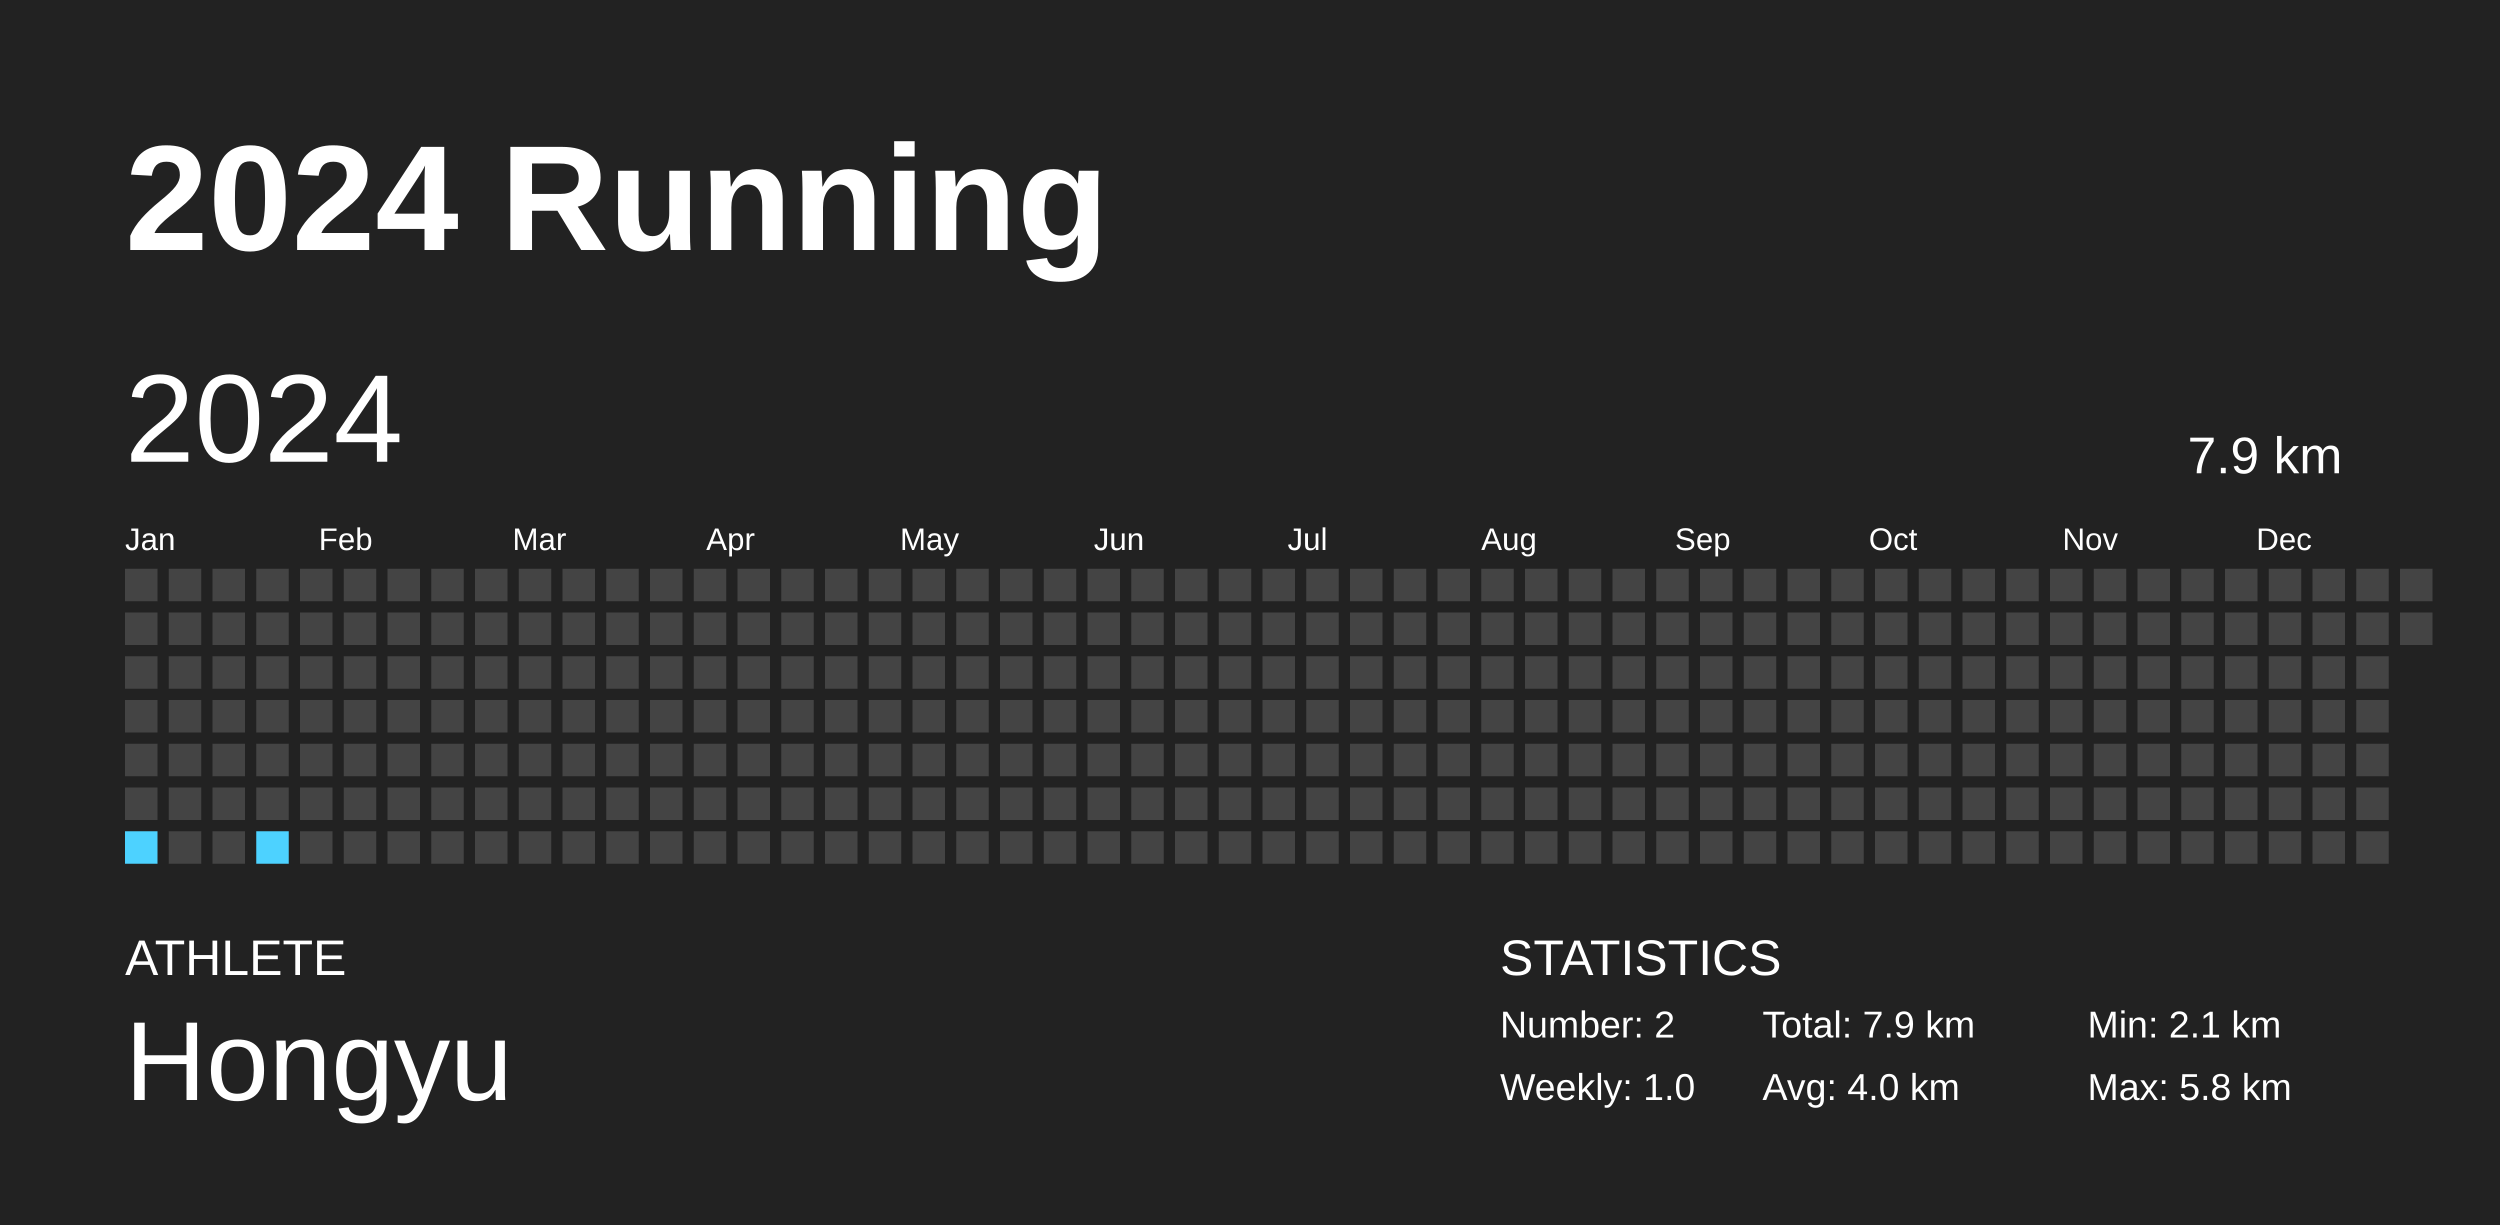
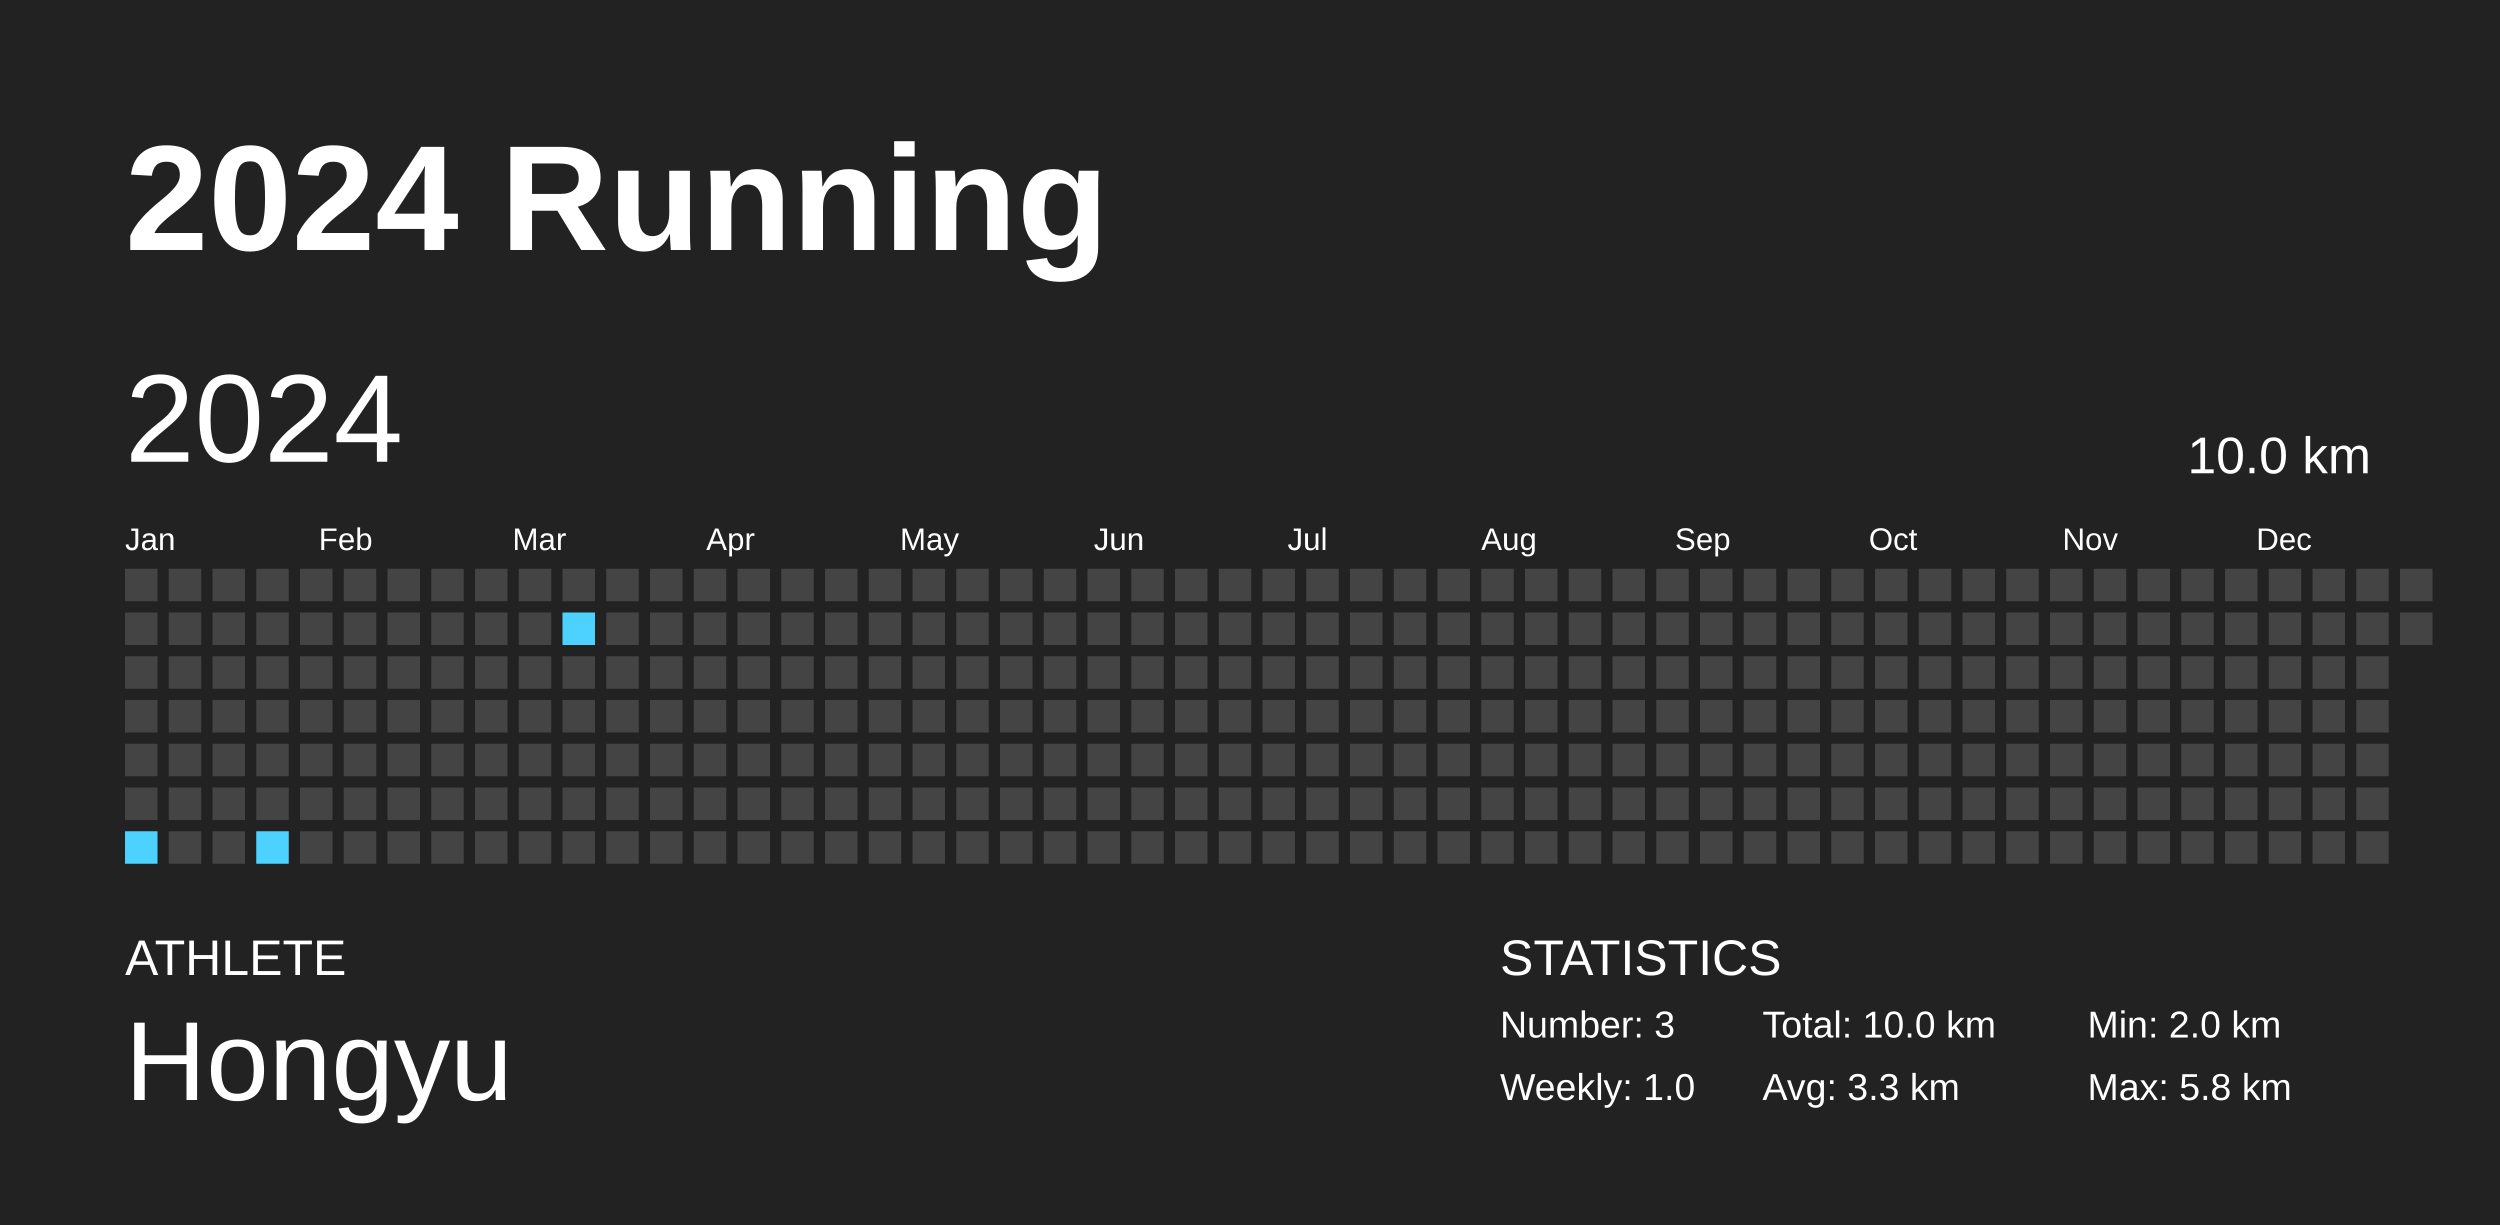
<svg xmlns="http://www.w3.org/2000/svg" baseProfile="full" height="98mm" version="1.1" viewBox="0,0,200,98" width="200mm">
  <defs />
  <rect fill="#222222" height="98" width="200" x="0" y="0" />
  <text fill="#FFFFFF" style="font-size:12px; font-family:Arial; font-weight:bold;" x="10" y="20">2024 Running</text>
  <text fill="#FFFFFF" style="font-size:4px; font-family:Arial" x="10" y="78">ATHLETE</text>
  <text fill="#FFFFFF" style="font-size:9px; font-family:Arial" x="10" y="88">Hongyu</text>
  <text fill="#FFFFFF" style="font-size:4px; font-family:Arial" x="120" y="78">STATISTICS</text>
-   <text fill="#FFFFFF" style="font-size:3px; font-family:Arial" x="120" y="83">Number: 2</text>
+   <text fill="#FFFFFF" style="font-size:3px; font-family:Arial" x="120" y="83">Number: 3</text>
  <text fill="#FFFFFF" style="font-size:3px; font-family:Arial" x="120" y="88">Weekly: 1.0</text>
-   <text fill="#FFFFFF" style="font-size:3px; font-family:Arial" x="141" y="83">Total: 7.9 km</text>
-   <text fill="#FFFFFF" style="font-size:3px; font-family:Arial" x="141" y="88">Avg: 4.0 km</text>
-   <text fill="#FFFFFF" style="font-size:3px; font-family:Arial" x="167" y="83">Min: 2.1 km</text>
+   <text fill="#FFFFFF" style="font-size:3px; font-family:Arial" x="141" y="83">Total: 10.0 km</text>
+   <text fill="#FFFFFF" style="font-size:3px; font-family:Arial" x="141" y="88">Avg: 3.3 km</text>
+   <text fill="#FFFFFF" style="font-size:3px; font-family:Arial" x="167" y="83">Min: 2.0 km</text>
  <text fill="#FFFFFF" style="font-size:3px; font-family:Arial" x="167" y="88">Max: 5.8 km</text>
  <text dominant-baseline="hanging" fill="#FFFFFF" style="font-size:10.0px; font-family:Arial;" x="10" y="30">2024</text>
-   <text dominant-baseline="hanging" fill="#FFFFFF" style="font-size:4.125px; font-family:Arial;" x="175" y="35">7.9 km</text>
+   <text dominant-baseline="hanging" fill="#FFFFFF" style="font-size:4.125px; font-family:Arial;" x="175" y="35">10.0 km</text>
  <text fill="#FFFFFF" style="font-size:2.5px; font-family:Arial" x="10.0" y="44">Jan</text>
  <text fill="#FFFFFF" style="font-size:2.5px; font-family:Arial" x="25.5" y="44">Feb</text>
  <text fill="#FFFFFF" style="font-size:2.5px; font-family:Arial" x="41.0" y="44">Mar</text>
  <text fill="#FFFFFF" style="font-size:2.5px; font-family:Arial" x="56.5" y="44">Apr</text>
  <text fill="#FFFFFF" style="font-size:2.5px; font-family:Arial" x="72.0" y="44">May</text>
  <text fill="#FFFFFF" style="font-size:2.5px; font-family:Arial" x="87.5" y="44">Jun</text>
  <text fill="#FFFFFF" style="font-size:2.5px; font-family:Arial" x="103.0" y="44">Jul</text>
  <text fill="#FFFFFF" style="font-size:2.5px; font-family:Arial" x="118.5" y="44">Aug</text>
  <text fill="#FFFFFF" style="font-size:2.5px; font-family:Arial" x="134.0" y="44">Sep</text>
  <text fill="#FFFFFF" style="font-size:2.5px; font-family:Arial" x="149.5" y="44">Oct</text>
  <text fill="#FFFFFF" style="font-size:2.5px; font-family:Arial" x="165.0" y="44">Nov</text>
  <text fill="#FFFFFF" style="font-size:2.5px; font-family:Arial" x="180.5" y="44">Dec</text>
  <rect fill="#444444" height="2.6" width="2.6" x="10.0" y="45.5" />
  <rect fill="#444444" height="2.6" width="2.6" x="10.0" y="49.0" />
  <rect fill="#444444" height="2.6" width="2.6" x="10.0" y="52.5" />
  <rect fill="#444444" height="2.6" width="2.6" x="10.0" y="56.0" />
  <rect fill="#444444" height="2.6" width="2.6" x="10.0" y="59.5" />
  <rect fill="#444444" height="2.6" width="2.6" x="10.0" y="63.0" />
  <rect fill="#4dd2ff" height="2.6" width="2.6" x="10.0" y="66.5" />
  <rect fill="#444444" height="2.6" width="2.6" x="13.5" y="45.5" />
  <rect fill="#444444" height="2.6" width="2.6" x="13.5" y="49.0" />
  <rect fill="#444444" height="2.6" width="2.6" x="13.5" y="52.5" />
  <rect fill="#444444" height="2.6" width="2.6" x="13.5" y="56.0" />
  <rect fill="#444444" height="2.6" width="2.6" x="13.5" y="59.5" />
  <rect fill="#444444" height="2.6" width="2.6" x="13.5" y="63.0" />
  <rect fill="#444444" height="2.6" width="2.6" x="13.5" y="66.5" />
  <rect fill="#444444" height="2.6" width="2.6" x="17.0" y="45.5" />
  <rect fill="#444444" height="2.6" width="2.6" x="17.0" y="49.0" />
  <rect fill="#444444" height="2.6" width="2.6" x="17.0" y="52.5" />
  <rect fill="#444444" height="2.6" width="2.6" x="17.0" y="56.0" />
  <rect fill="#444444" height="2.6" width="2.6" x="17.0" y="59.5" />
  <rect fill="#444444" height="2.6" width="2.6" x="17.0" y="63.0" />
  <rect fill="#444444" height="2.6" width="2.6" x="17.0" y="66.5" />
  <rect fill="#444444" height="2.6" width="2.6" x="20.5" y="45.5" />
  <rect fill="#444444" height="2.6" width="2.6" x="20.5" y="49.0" />
  <rect fill="#444444" height="2.6" width="2.6" x="20.5" y="52.5" />
  <rect fill="#444444" height="2.6" width="2.6" x="20.5" y="56.0" />
  <rect fill="#444444" height="2.6" width="2.6" x="20.5" y="59.5" />
  <rect fill="#444444" height="2.6" width="2.6" x="20.5" y="63.0" />
  <rect fill="#4dd2ff" height="2.6" width="2.6" x="20.5" y="66.5" />
  <rect fill="#444444" height="2.6" width="2.6" x="24.0" y="45.5" />
  <rect fill="#444444" height="2.6" width="2.6" x="24.0" y="49.0" />
  <rect fill="#444444" height="2.6" width="2.6" x="24.0" y="52.5" />
  <rect fill="#444444" height="2.6" width="2.6" x="24.0" y="56.0" />
  <rect fill="#444444" height="2.6" width="2.6" x="24.0" y="59.5" />
  <rect fill="#444444" height="2.6" width="2.6" x="24.0" y="63.0" />
  <rect fill="#444444" height="2.6" width="2.6" x="24.0" y="66.5" />
  <rect fill="#444444" height="2.6" width="2.6" x="27.5" y="45.5" />
  <rect fill="#444444" height="2.6" width="2.6" x="27.5" y="49.0" />
  <rect fill="#444444" height="2.6" width="2.6" x="27.5" y="52.5" />
  <rect fill="#444444" height="2.6" width="2.6" x="27.5" y="56.0" />
  <rect fill="#444444" height="2.6" width="2.6" x="27.5" y="59.5" />
  <rect fill="#444444" height="2.6" width="2.6" x="27.5" y="63.0" />
  <rect fill="#444444" height="2.6" width="2.6" x="27.5" y="66.5" />
  <rect fill="#444444" height="2.6" width="2.6" x="31.0" y="45.5" />
  <rect fill="#444444" height="2.6" width="2.6" x="31.0" y="49.0" />
  <rect fill="#444444" height="2.6" width="2.6" x="31.0" y="52.5" />
  <rect fill="#444444" height="2.6" width="2.6" x="31.0" y="56.0" />
  <rect fill="#444444" height="2.6" width="2.6" x="31.0" y="59.5" />
  <rect fill="#444444" height="2.6" width="2.6" x="31.0" y="63.0" />
  <rect fill="#444444" height="2.6" width="2.6" x="31.0" y="66.5" />
  <rect fill="#444444" height="2.6" width="2.6" x="34.5" y="45.5" />
  <rect fill="#444444" height="2.6" width="2.6" x="34.5" y="49.0" />
  <rect fill="#444444" height="2.6" width="2.6" x="34.5" y="52.5" />
  <rect fill="#444444" height="2.6" width="2.6" x="34.5" y="56.0" />
  <rect fill="#444444" height="2.6" width="2.6" x="34.5" y="59.5" />
  <rect fill="#444444" height="2.6" width="2.6" x="34.5" y="63.0" />
  <rect fill="#444444" height="2.6" width="2.6" x="34.5" y="66.5" />
  <rect fill="#444444" height="2.6" width="2.6" x="38.0" y="45.5" />
  <rect fill="#444444" height="2.6" width="2.6" x="38.0" y="49.0" />
  <rect fill="#444444" height="2.6" width="2.6" x="38.0" y="52.5" />
  <rect fill="#444444" height="2.6" width="2.6" x="38.0" y="56.0" />
  <rect fill="#444444" height="2.6" width="2.6" x="38.0" y="59.5" />
  <rect fill="#444444" height="2.6" width="2.6" x="38.0" y="63.0" />
  <rect fill="#444444" height="2.6" width="2.6" x="38.0" y="66.5" />
  <rect fill="#444444" height="2.6" width="2.6" x="41.5" y="45.5" />
  <rect fill="#444444" height="2.6" width="2.6" x="41.5" y="49.0" />
  <rect fill="#444444" height="2.6" width="2.6" x="41.5" y="52.5" />
  <rect fill="#444444" height="2.6" width="2.6" x="41.5" y="56.0" />
  <rect fill="#444444" height="2.6" width="2.6" x="41.5" y="59.5" />
  <rect fill="#444444" height="2.6" width="2.6" x="41.5" y="63.0" />
  <rect fill="#444444" height="2.6" width="2.6" x="41.5" y="66.5" />
  <rect fill="#444444" height="2.6" width="2.6" x="45.0" y="45.5" />
-   <rect fill="#444444" height="2.6" width="2.6" x="45.0" y="49.0" />
+   <rect fill="#4dd2ff" height="2.6" width="2.6" x="45.0" y="49.0" />
  <rect fill="#444444" height="2.6" width="2.6" x="45.0" y="52.5" />
  <rect fill="#444444" height="2.6" width="2.6" x="45.0" y="56.0" />
  <rect fill="#444444" height="2.6" width="2.6" x="45.0" y="59.5" />
  <rect fill="#444444" height="2.6" width="2.6" x="45.0" y="63.0" />
  <rect fill="#444444" height="2.6" width="2.6" x="45.0" y="66.5" />
  <rect fill="#444444" height="2.6" width="2.6" x="48.5" y="45.5" />
  <rect fill="#444444" height="2.6" width="2.6" x="48.5" y="49.0" />
  <rect fill="#444444" height="2.6" width="2.6" x="48.5" y="52.5" />
  <rect fill="#444444" height="2.6" width="2.6" x="48.5" y="56.0" />
  <rect fill="#444444" height="2.6" width="2.6" x="48.5" y="59.5" />
  <rect fill="#444444" height="2.6" width="2.6" x="48.5" y="63.0" />
  <rect fill="#444444" height="2.6" width="2.6" x="48.5" y="66.5" />
  <rect fill="#444444" height="2.6" width="2.6" x="52.0" y="45.5" />
  <rect fill="#444444" height="2.6" width="2.6" x="52.0" y="49.0" />
  <rect fill="#444444" height="2.6" width="2.6" x="52.0" y="52.5" />
  <rect fill="#444444" height="2.6" width="2.6" x="52.0" y="56.0" />
  <rect fill="#444444" height="2.6" width="2.6" x="52.0" y="59.5" />
  <rect fill="#444444" height="2.6" width="2.6" x="52.0" y="63.0" />
  <rect fill="#444444" height="2.6" width="2.6" x="52.0" y="66.5" />
  <rect fill="#444444" height="2.6" width="2.6" x="55.5" y="45.5" />
  <rect fill="#444444" height="2.6" width="2.6" x="55.5" y="49.0" />
  <rect fill="#444444" height="2.6" width="2.6" x="55.5" y="52.5" />
  <rect fill="#444444" height="2.6" width="2.6" x="55.5" y="56.0" />
  <rect fill="#444444" height="2.6" width="2.6" x="55.5" y="59.5" />
  <rect fill="#444444" height="2.6" width="2.6" x="55.5" y="63.0" />
  <rect fill="#444444" height="2.6" width="2.6" x="55.5" y="66.5" />
  <rect fill="#444444" height="2.6" width="2.6" x="59.0" y="45.5" />
  <rect fill="#444444" height="2.6" width="2.6" x="59.0" y="49.0" />
  <rect fill="#444444" height="2.6" width="2.6" x="59.0" y="52.5" />
  <rect fill="#444444" height="2.6" width="2.6" x="59.0" y="56.0" />
  <rect fill="#444444" height="2.6" width="2.6" x="59.0" y="59.5" />
  <rect fill="#444444" height="2.6" width="2.6" x="59.0" y="63.0" />
  <rect fill="#444444" height="2.6" width="2.6" x="59.0" y="66.5" />
  <rect fill="#444444" height="2.6" width="2.6" x="62.5" y="45.5" />
  <rect fill="#444444" height="2.6" width="2.6" x="62.5" y="49.0" />
  <rect fill="#444444" height="2.6" width="2.6" x="62.5" y="52.5" />
  <rect fill="#444444" height="2.6" width="2.6" x="62.5" y="56.0" />
  <rect fill="#444444" height="2.6" width="2.6" x="62.5" y="59.5" />
  <rect fill="#444444" height="2.6" width="2.6" x="62.5" y="63.0" />
  <rect fill="#444444" height="2.6" width="2.6" x="62.5" y="66.5" />
  <rect fill="#444444" height="2.6" width="2.6" x="66.0" y="45.5" />
  <rect fill="#444444" height="2.6" width="2.6" x="66.0" y="49.0" />
  <rect fill="#444444" height="2.6" width="2.6" x="66.0" y="52.5" />
  <rect fill="#444444" height="2.6" width="2.6" x="66.0" y="56.0" />
  <rect fill="#444444" height="2.6" width="2.6" x="66.0" y="59.5" />
  <rect fill="#444444" height="2.6" width="2.6" x="66.0" y="63.0" />
  <rect fill="#444444" height="2.6" width="2.6" x="66.0" y="66.5" />
  <rect fill="#444444" height="2.6" width="2.6" x="69.5" y="45.5" />
  <rect fill="#444444" height="2.6" width="2.6" x="69.5" y="49.0" />
  <rect fill="#444444" height="2.6" width="2.6" x="69.5" y="52.5" />
  <rect fill="#444444" height="2.6" width="2.6" x="69.5" y="56.0" />
  <rect fill="#444444" height="2.6" width="2.6" x="69.5" y="59.5" />
  <rect fill="#444444" height="2.6" width="2.6" x="69.5" y="63.0" />
  <rect fill="#444444" height="2.6" width="2.6" x="69.5" y="66.5" />
  <rect fill="#444444" height="2.6" width="2.6" x="73.0" y="45.5" />
  <rect fill="#444444" height="2.6" width="2.6" x="73.0" y="49.0" />
  <rect fill="#444444" height="2.6" width="2.6" x="73.0" y="52.5" />
  <rect fill="#444444" height="2.6" width="2.6" x="73.0" y="56.0" />
  <rect fill="#444444" height="2.6" width="2.6" x="73.0" y="59.5" />
  <rect fill="#444444" height="2.6" width="2.6" x="73.0" y="63.0" />
  <rect fill="#444444" height="2.6" width="2.6" x="73.0" y="66.5" />
  <rect fill="#444444" height="2.6" width="2.6" x="76.5" y="45.5" />
  <rect fill="#444444" height="2.6" width="2.6" x="76.5" y="49.0" />
  <rect fill="#444444" height="2.6" width="2.6" x="76.5" y="52.5" />
  <rect fill="#444444" height="2.6" width="2.6" x="76.5" y="56.0" />
  <rect fill="#444444" height="2.6" width="2.6" x="76.5" y="59.5" />
  <rect fill="#444444" height="2.6" width="2.6" x="76.5" y="63.0" />
  <rect fill="#444444" height="2.6" width="2.6" x="76.5" y="66.5" />
  <rect fill="#444444" height="2.6" width="2.6" x="80.0" y="45.5" />
  <rect fill="#444444" height="2.6" width="2.6" x="80.0" y="49.0" />
  <rect fill="#444444" height="2.6" width="2.6" x="80.0" y="52.5" />
  <rect fill="#444444" height="2.6" width="2.6" x="80.0" y="56.0" />
  <rect fill="#444444" height="2.6" width="2.6" x="80.0" y="59.5" />
  <rect fill="#444444" height="2.6" width="2.6" x="80.0" y="63.0" />
  <rect fill="#444444" height="2.6" width="2.6" x="80.0" y="66.5" />
  <rect fill="#444444" height="2.6" width="2.6" x="83.5" y="45.5" />
  <rect fill="#444444" height="2.6" width="2.6" x="83.5" y="49.0" />
  <rect fill="#444444" height="2.6" width="2.6" x="83.5" y="52.5" />
  <rect fill="#444444" height="2.6" width="2.6" x="83.5" y="56.0" />
  <rect fill="#444444" height="2.6" width="2.6" x="83.5" y="59.5" />
  <rect fill="#444444" height="2.6" width="2.6" x="83.5" y="63.0" />
  <rect fill="#444444" height="2.6" width="2.6" x="83.5" y="66.5" />
  <rect fill="#444444" height="2.6" width="2.6" x="87.0" y="45.5" />
  <rect fill="#444444" height="2.6" width="2.6" x="87.0" y="49.0" />
  <rect fill="#444444" height="2.6" width="2.6" x="87.0" y="52.5" />
  <rect fill="#444444" height="2.6" width="2.6" x="87.0" y="56.0" />
  <rect fill="#444444" height="2.6" width="2.6" x="87.0" y="59.5" />
  <rect fill="#444444" height="2.6" width="2.6" x="87.0" y="63.0" />
  <rect fill="#444444" height="2.6" width="2.6" x="87.0" y="66.5" />
  <rect fill="#444444" height="2.6" width="2.6" x="90.5" y="45.5" />
  <rect fill="#444444" height="2.6" width="2.6" x="90.5" y="49.0" />
  <rect fill="#444444" height="2.6" width="2.6" x="90.5" y="52.5" />
  <rect fill="#444444" height="2.6" width="2.6" x="90.5" y="56.0" />
  <rect fill="#444444" height="2.6" width="2.6" x="90.5" y="59.5" />
  <rect fill="#444444" height="2.6" width="2.6" x="90.5" y="63.0" />
  <rect fill="#444444" height="2.6" width="2.6" x="90.5" y="66.5" />
  <rect fill="#444444" height="2.6" width="2.6" x="94.0" y="45.5" />
  <rect fill="#444444" height="2.6" width="2.6" x="94.0" y="49.0" />
  <rect fill="#444444" height="2.6" width="2.6" x="94.0" y="52.5" />
  <rect fill="#444444" height="2.6" width="2.6" x="94.0" y="56.0" />
  <rect fill="#444444" height="2.6" width="2.6" x="94.0" y="59.5" />
  <rect fill="#444444" height="2.6" width="2.6" x="94.0" y="63.0" />
  <rect fill="#444444" height="2.6" width="2.6" x="94.0" y="66.5" />
  <rect fill="#444444" height="2.6" width="2.6" x="97.5" y="45.5" />
  <rect fill="#444444" height="2.6" width="2.6" x="97.5" y="49.0" />
  <rect fill="#444444" height="2.6" width="2.6" x="97.5" y="52.5" />
  <rect fill="#444444" height="2.6" width="2.6" x="97.5" y="56.0" />
  <rect fill="#444444" height="2.6" width="2.6" x="97.5" y="59.5" />
  <rect fill="#444444" height="2.6" width="2.6" x="97.5" y="63.0" />
  <rect fill="#444444" height="2.6" width="2.6" x="97.5" y="66.5" />
  <rect fill="#444444" height="2.6" width="2.6" x="101.0" y="45.5" />
  <rect fill="#444444" height="2.6" width="2.6" x="101.0" y="49.0" />
  <rect fill="#444444" height="2.6" width="2.6" x="101.0" y="52.5" />
  <rect fill="#444444" height="2.6" width="2.6" x="101.0" y="56.0" />
  <rect fill="#444444" height="2.6" width="2.6" x="101.0" y="59.5" />
  <rect fill="#444444" height="2.6" width="2.6" x="101.0" y="63.0" />
  <rect fill="#444444" height="2.6" width="2.6" x="101.0" y="66.5" />
  <rect fill="#444444" height="2.6" width="2.6" x="104.5" y="45.5" />
  <rect fill="#444444" height="2.6" width="2.6" x="104.5" y="49.0" />
  <rect fill="#444444" height="2.6" width="2.6" x="104.5" y="52.5" />
  <rect fill="#444444" height="2.6" width="2.6" x="104.5" y="56.0" />
  <rect fill="#444444" height="2.6" width="2.6" x="104.5" y="59.5" />
  <rect fill="#444444" height="2.6" width="2.6" x="104.5" y="63.0" />
  <rect fill="#444444" height="2.6" width="2.6" x="104.5" y="66.5" />
  <rect fill="#444444" height="2.6" width="2.6" x="108.0" y="45.5" />
  <rect fill="#444444" height="2.6" width="2.6" x="108.0" y="49.0" />
  <rect fill="#444444" height="2.6" width="2.6" x="108.0" y="52.5" />
  <rect fill="#444444" height="2.6" width="2.6" x="108.0" y="56.0" />
  <rect fill="#444444" height="2.6" width="2.6" x="108.0" y="59.5" />
  <rect fill="#444444" height="2.6" width="2.6" x="108.0" y="63.0" />
  <rect fill="#444444" height="2.6" width="2.6" x="108.0" y="66.5" />
  <rect fill="#444444" height="2.6" width="2.6" x="111.5" y="45.5" />
  <rect fill="#444444" height="2.6" width="2.6" x="111.5" y="49.0" />
  <rect fill="#444444" height="2.6" width="2.6" x="111.5" y="52.5" />
  <rect fill="#444444" height="2.6" width="2.6" x="111.5" y="56.0" />
  <rect fill="#444444" height="2.6" width="2.6" x="111.5" y="59.5" />
  <rect fill="#444444" height="2.6" width="2.6" x="111.5" y="63.0" />
  <rect fill="#444444" height="2.6" width="2.6" x="111.5" y="66.5" />
  <rect fill="#444444" height="2.6" width="2.6" x="115.0" y="45.5" />
  <rect fill="#444444" height="2.6" width="2.6" x="115.0" y="49.0" />
  <rect fill="#444444" height="2.6" width="2.6" x="115.0" y="52.5" />
  <rect fill="#444444" height="2.6" width="2.6" x="115.0" y="56.0" />
  <rect fill="#444444" height="2.6" width="2.6" x="115.0" y="59.5" />
  <rect fill="#444444" height="2.6" width="2.6" x="115.0" y="63.0" />
  <rect fill="#444444" height="2.6" width="2.6" x="115.0" y="66.5" />
  <rect fill="#444444" height="2.6" width="2.6" x="118.5" y="45.5" />
  <rect fill="#444444" height="2.6" width="2.6" x="118.5" y="49.0" />
  <rect fill="#444444" height="2.6" width="2.6" x="118.5" y="52.5" />
  <rect fill="#444444" height="2.6" width="2.6" x="118.5" y="56.0" />
  <rect fill="#444444" height="2.6" width="2.6" x="118.5" y="59.5" />
  <rect fill="#444444" height="2.6" width="2.6" x="118.5" y="63.0" />
  <rect fill="#444444" height="2.6" width="2.6" x="118.5" y="66.5" />
  <rect fill="#444444" height="2.6" width="2.6" x="122.0" y="45.5" />
  <rect fill="#444444" height="2.6" width="2.6" x="122.0" y="49.0" />
  <rect fill="#444444" height="2.6" width="2.6" x="122.0" y="52.5" />
  <rect fill="#444444" height="2.6" width="2.6" x="122.0" y="56.0" />
  <rect fill="#444444" height="2.6" width="2.6" x="122.0" y="59.5" />
  <rect fill="#444444" height="2.6" width="2.6" x="122.0" y="63.0" />
  <rect fill="#444444" height="2.6" width="2.6" x="122.0" y="66.5" />
  <rect fill="#444444" height="2.6" width="2.6" x="125.5" y="45.5" />
  <rect fill="#444444" height="2.6" width="2.6" x="125.5" y="49.0" />
  <rect fill="#444444" height="2.6" width="2.6" x="125.5" y="52.5" />
  <rect fill="#444444" height="2.6" width="2.6" x="125.5" y="56.0" />
  <rect fill="#444444" height="2.6" width="2.6" x="125.5" y="59.5" />
  <rect fill="#444444" height="2.6" width="2.6" x="125.5" y="63.0" />
  <rect fill="#444444" height="2.6" width="2.6" x="125.5" y="66.5" />
  <rect fill="#444444" height="2.6" width="2.6" x="129.0" y="45.5" />
  <rect fill="#444444" height="2.6" width="2.6" x="129.0" y="49.0" />
  <rect fill="#444444" height="2.6" width="2.6" x="129.0" y="52.5" />
  <rect fill="#444444" height="2.6" width="2.6" x="129.0" y="56.0" />
  <rect fill="#444444" height="2.6" width="2.6" x="129.0" y="59.5" />
  <rect fill="#444444" height="2.6" width="2.6" x="129.0" y="63.0" />
  <rect fill="#444444" height="2.6" width="2.6" x="129.0" y="66.5" />
  <rect fill="#444444" height="2.6" width="2.6" x="132.5" y="45.5" />
  <rect fill="#444444" height="2.6" width="2.6" x="132.5" y="49.0" />
  <rect fill="#444444" height="2.6" width="2.6" x="132.5" y="52.5" />
  <rect fill="#444444" height="2.6" width="2.6" x="132.5" y="56.0" />
  <rect fill="#444444" height="2.6" width="2.6" x="132.5" y="59.5" />
  <rect fill="#444444" height="2.6" width="2.6" x="132.5" y="63.0" />
  <rect fill="#444444" height="2.6" width="2.6" x="132.5" y="66.5" />
  <rect fill="#444444" height="2.6" width="2.6" x="136.0" y="45.5" />
  <rect fill="#444444" height="2.6" width="2.6" x="136.0" y="49.0" />
  <rect fill="#444444" height="2.6" width="2.6" x="136.0" y="52.5" />
  <rect fill="#444444" height="2.6" width="2.6" x="136.0" y="56.0" />
  <rect fill="#444444" height="2.6" width="2.6" x="136.0" y="59.5" />
  <rect fill="#444444" height="2.6" width="2.6" x="136.0" y="63.0" />
  <rect fill="#444444" height="2.6" width="2.6" x="136.0" y="66.5" />
  <rect fill="#444444" height="2.6" width="2.6" x="139.5" y="45.5" />
  <rect fill="#444444" height="2.6" width="2.6" x="139.5" y="49.0" />
  <rect fill="#444444" height="2.6" width="2.6" x="139.5" y="52.5" />
  <rect fill="#444444" height="2.6" width="2.6" x="139.5" y="56.0" />
  <rect fill="#444444" height="2.6" width="2.6" x="139.5" y="59.5" />
  <rect fill="#444444" height="2.6" width="2.6" x="139.5" y="63.0" />
  <rect fill="#444444" height="2.6" width="2.6" x="139.5" y="66.5" />
  <rect fill="#444444" height="2.6" width="2.6" x="143.0" y="45.5" />
  <rect fill="#444444" height="2.6" width="2.6" x="143.0" y="49.0" />
  <rect fill="#444444" height="2.6" width="2.6" x="143.0" y="52.5" />
  <rect fill="#444444" height="2.6" width="2.6" x="143.0" y="56.0" />
  <rect fill="#444444" height="2.6" width="2.6" x="143.0" y="59.5" />
  <rect fill="#444444" height="2.6" width="2.6" x="143.0" y="63.0" />
  <rect fill="#444444" height="2.6" width="2.6" x="143.0" y="66.5" />
  <rect fill="#444444" height="2.6" width="2.6" x="146.5" y="45.5" />
  <rect fill="#444444" height="2.6" width="2.6" x="146.5" y="49.0" />
  <rect fill="#444444" height="2.6" width="2.6" x="146.5" y="52.5" />
  <rect fill="#444444" height="2.6" width="2.6" x="146.5" y="56.0" />
  <rect fill="#444444" height="2.6" width="2.6" x="146.5" y="59.5" />
  <rect fill="#444444" height="2.6" width="2.6" x="146.5" y="63.0" />
  <rect fill="#444444" height="2.6" width="2.6" x="146.5" y="66.5" />
  <rect fill="#444444" height="2.6" width="2.6" x="150.0" y="45.5" />
  <rect fill="#444444" height="2.6" width="2.6" x="150.0" y="49.0" />
  <rect fill="#444444" height="2.6" width="2.6" x="150.0" y="52.5" />
  <rect fill="#444444" height="2.6" width="2.6" x="150.0" y="56.0" />
  <rect fill="#444444" height="2.6" width="2.6" x="150.0" y="59.5" />
  <rect fill="#444444" height="2.6" width="2.6" x="150.0" y="63.0" />
  <rect fill="#444444" height="2.6" width="2.6" x="150.0" y="66.5" />
  <rect fill="#444444" height="2.6" width="2.6" x="153.5" y="45.5" />
  <rect fill="#444444" height="2.6" width="2.6" x="153.5" y="49.0" />
  <rect fill="#444444" height="2.6" width="2.6" x="153.5" y="52.5" />
  <rect fill="#444444" height="2.6" width="2.6" x="153.5" y="56.0" />
  <rect fill="#444444" height="2.6" width="2.6" x="153.5" y="59.5" />
  <rect fill="#444444" height="2.6" width="2.6" x="153.5" y="63.0" />
  <rect fill="#444444" height="2.6" width="2.6" x="153.5" y="66.5" />
  <rect fill="#444444" height="2.6" width="2.6" x="157.0" y="45.5" />
  <rect fill="#444444" height="2.6" width="2.6" x="157.0" y="49.0" />
  <rect fill="#444444" height="2.6" width="2.6" x="157.0" y="52.5" />
  <rect fill="#444444" height="2.6" width="2.6" x="157.0" y="56.0" />
  <rect fill="#444444" height="2.6" width="2.6" x="157.0" y="59.5" />
  <rect fill="#444444" height="2.6" width="2.6" x="157.0" y="63.0" />
  <rect fill="#444444" height="2.6" width="2.6" x="157.0" y="66.5" />
  <rect fill="#444444" height="2.6" width="2.6" x="160.5" y="45.5" />
  <rect fill="#444444" height="2.6" width="2.6" x="160.5" y="49.0" />
  <rect fill="#444444" height="2.6" width="2.6" x="160.5" y="52.5" />
  <rect fill="#444444" height="2.6" width="2.6" x="160.5" y="56.0" />
  <rect fill="#444444" height="2.6" width="2.6" x="160.5" y="59.5" />
  <rect fill="#444444" height="2.6" width="2.6" x="160.5" y="63.0" />
  <rect fill="#444444" height="2.6" width="2.6" x="160.5" y="66.5" />
  <rect fill="#444444" height="2.6" width="2.6" x="164.0" y="45.5" />
  <rect fill="#444444" height="2.6" width="2.6" x="164.0" y="49.0" />
  <rect fill="#444444" height="2.6" width="2.6" x="164.0" y="52.5" />
  <rect fill="#444444" height="2.6" width="2.6" x="164.0" y="56.0" />
  <rect fill="#444444" height="2.6" width="2.6" x="164.0" y="59.5" />
  <rect fill="#444444" height="2.6" width="2.6" x="164.0" y="63.0" />
  <rect fill="#444444" height="2.6" width="2.6" x="164.0" y="66.5" />
  <rect fill="#444444" height="2.6" width="2.6" x="167.5" y="45.5" />
  <rect fill="#444444" height="2.6" width="2.6" x="167.5" y="49.0" />
  <rect fill="#444444" height="2.6" width="2.6" x="167.5" y="52.5" />
  <rect fill="#444444" height="2.6" width="2.6" x="167.5" y="56.0" />
  <rect fill="#444444" height="2.6" width="2.6" x="167.5" y="59.5" />
  <rect fill="#444444" height="2.6" width="2.6" x="167.5" y="63.0" />
  <rect fill="#444444" height="2.6" width="2.6" x="167.5" y="66.5" />
  <rect fill="#444444" height="2.6" width="2.6" x="171.0" y="45.5" />
  <rect fill="#444444" height="2.6" width="2.6" x="171.0" y="49.0" />
  <rect fill="#444444" height="2.6" width="2.6" x="171.0" y="52.5" />
  <rect fill="#444444" height="2.6" width="2.6" x="171.0" y="56.0" />
  <rect fill="#444444" height="2.6" width="2.6" x="171.0" y="59.5" />
  <rect fill="#444444" height="2.6" width="2.6" x="171.0" y="63.0" />
  <rect fill="#444444" height="2.6" width="2.6" x="171.0" y="66.5" />
  <rect fill="#444444" height="2.6" width="2.6" x="174.5" y="45.5" />
  <rect fill="#444444" height="2.6" width="2.6" x="174.5" y="49.0" />
  <rect fill="#444444" height="2.6" width="2.6" x="174.5" y="52.5" />
  <rect fill="#444444" height="2.6" width="2.6" x="174.5" y="56.0" />
  <rect fill="#444444" height="2.6" width="2.6" x="174.5" y="59.5" />
  <rect fill="#444444" height="2.6" width="2.6" x="174.5" y="63.0" />
  <rect fill="#444444" height="2.6" width="2.6" x="174.5" y="66.5" />
  <rect fill="#444444" height="2.6" width="2.6" x="178.0" y="45.5" />
  <rect fill="#444444" height="2.6" width="2.6" x="178.0" y="49.0" />
  <rect fill="#444444" height="2.6" width="2.6" x="178.0" y="52.5" />
  <rect fill="#444444" height="2.6" width="2.6" x="178.0" y="56.0" />
  <rect fill="#444444" height="2.6" width="2.6" x="178.0" y="59.5" />
  <rect fill="#444444" height="2.6" width="2.6" x="178.0" y="63.0" />
  <rect fill="#444444" height="2.6" width="2.6" x="178.0" y="66.5" />
  <rect fill="#444444" height="2.6" width="2.6" x="181.5" y="45.5" />
  <rect fill="#444444" height="2.6" width="2.6" x="181.5" y="49.0" />
  <rect fill="#444444" height="2.6" width="2.6" x="181.5" y="52.5" />
  <rect fill="#444444" height="2.6" width="2.6" x="181.5" y="56.0" />
  <rect fill="#444444" height="2.6" width="2.6" x="181.5" y="59.5" />
  <rect fill="#444444" height="2.6" width="2.6" x="181.5" y="63.0" />
  <rect fill="#444444" height="2.6" width="2.6" x="181.5" y="66.5" />
  <rect fill="#444444" height="2.6" width="2.6" x="185.0" y="45.5" />
  <rect fill="#444444" height="2.6" width="2.6" x="185.0" y="49.0" />
  <rect fill="#444444" height="2.6" width="2.6" x="185.0" y="52.5" />
  <rect fill="#444444" height="2.6" width="2.6" x="185.0" y="56.0" />
  <rect fill="#444444" height="2.6" width="2.6" x="185.0" y="59.5" />
  <rect fill="#444444" height="2.6" width="2.6" x="185.0" y="63.0" />
  <rect fill="#444444" height="2.6" width="2.6" x="185.0" y="66.5" />
  <rect fill="#444444" height="2.6" width="2.6" x="188.5" y="45.5" />
  <rect fill="#444444" height="2.6" width="2.6" x="188.5" y="49.0" />
  <rect fill="#444444" height="2.6" width="2.6" x="188.5" y="52.5" />
  <rect fill="#444444" height="2.6" width="2.6" x="188.5" y="56.0" />
  <rect fill="#444444" height="2.6" width="2.6" x="188.5" y="59.5" />
  <rect fill="#444444" height="2.6" width="2.6" x="188.5" y="63.0" />
  <rect fill="#444444" height="2.6" width="2.6" x="188.5" y="66.5" />
  <rect fill="#444444" height="2.6" width="2.6" x="192.0" y="45.5" />
  <rect fill="#444444" height="2.6" width="2.6" x="192.0" y="49.0" />
</svg>
